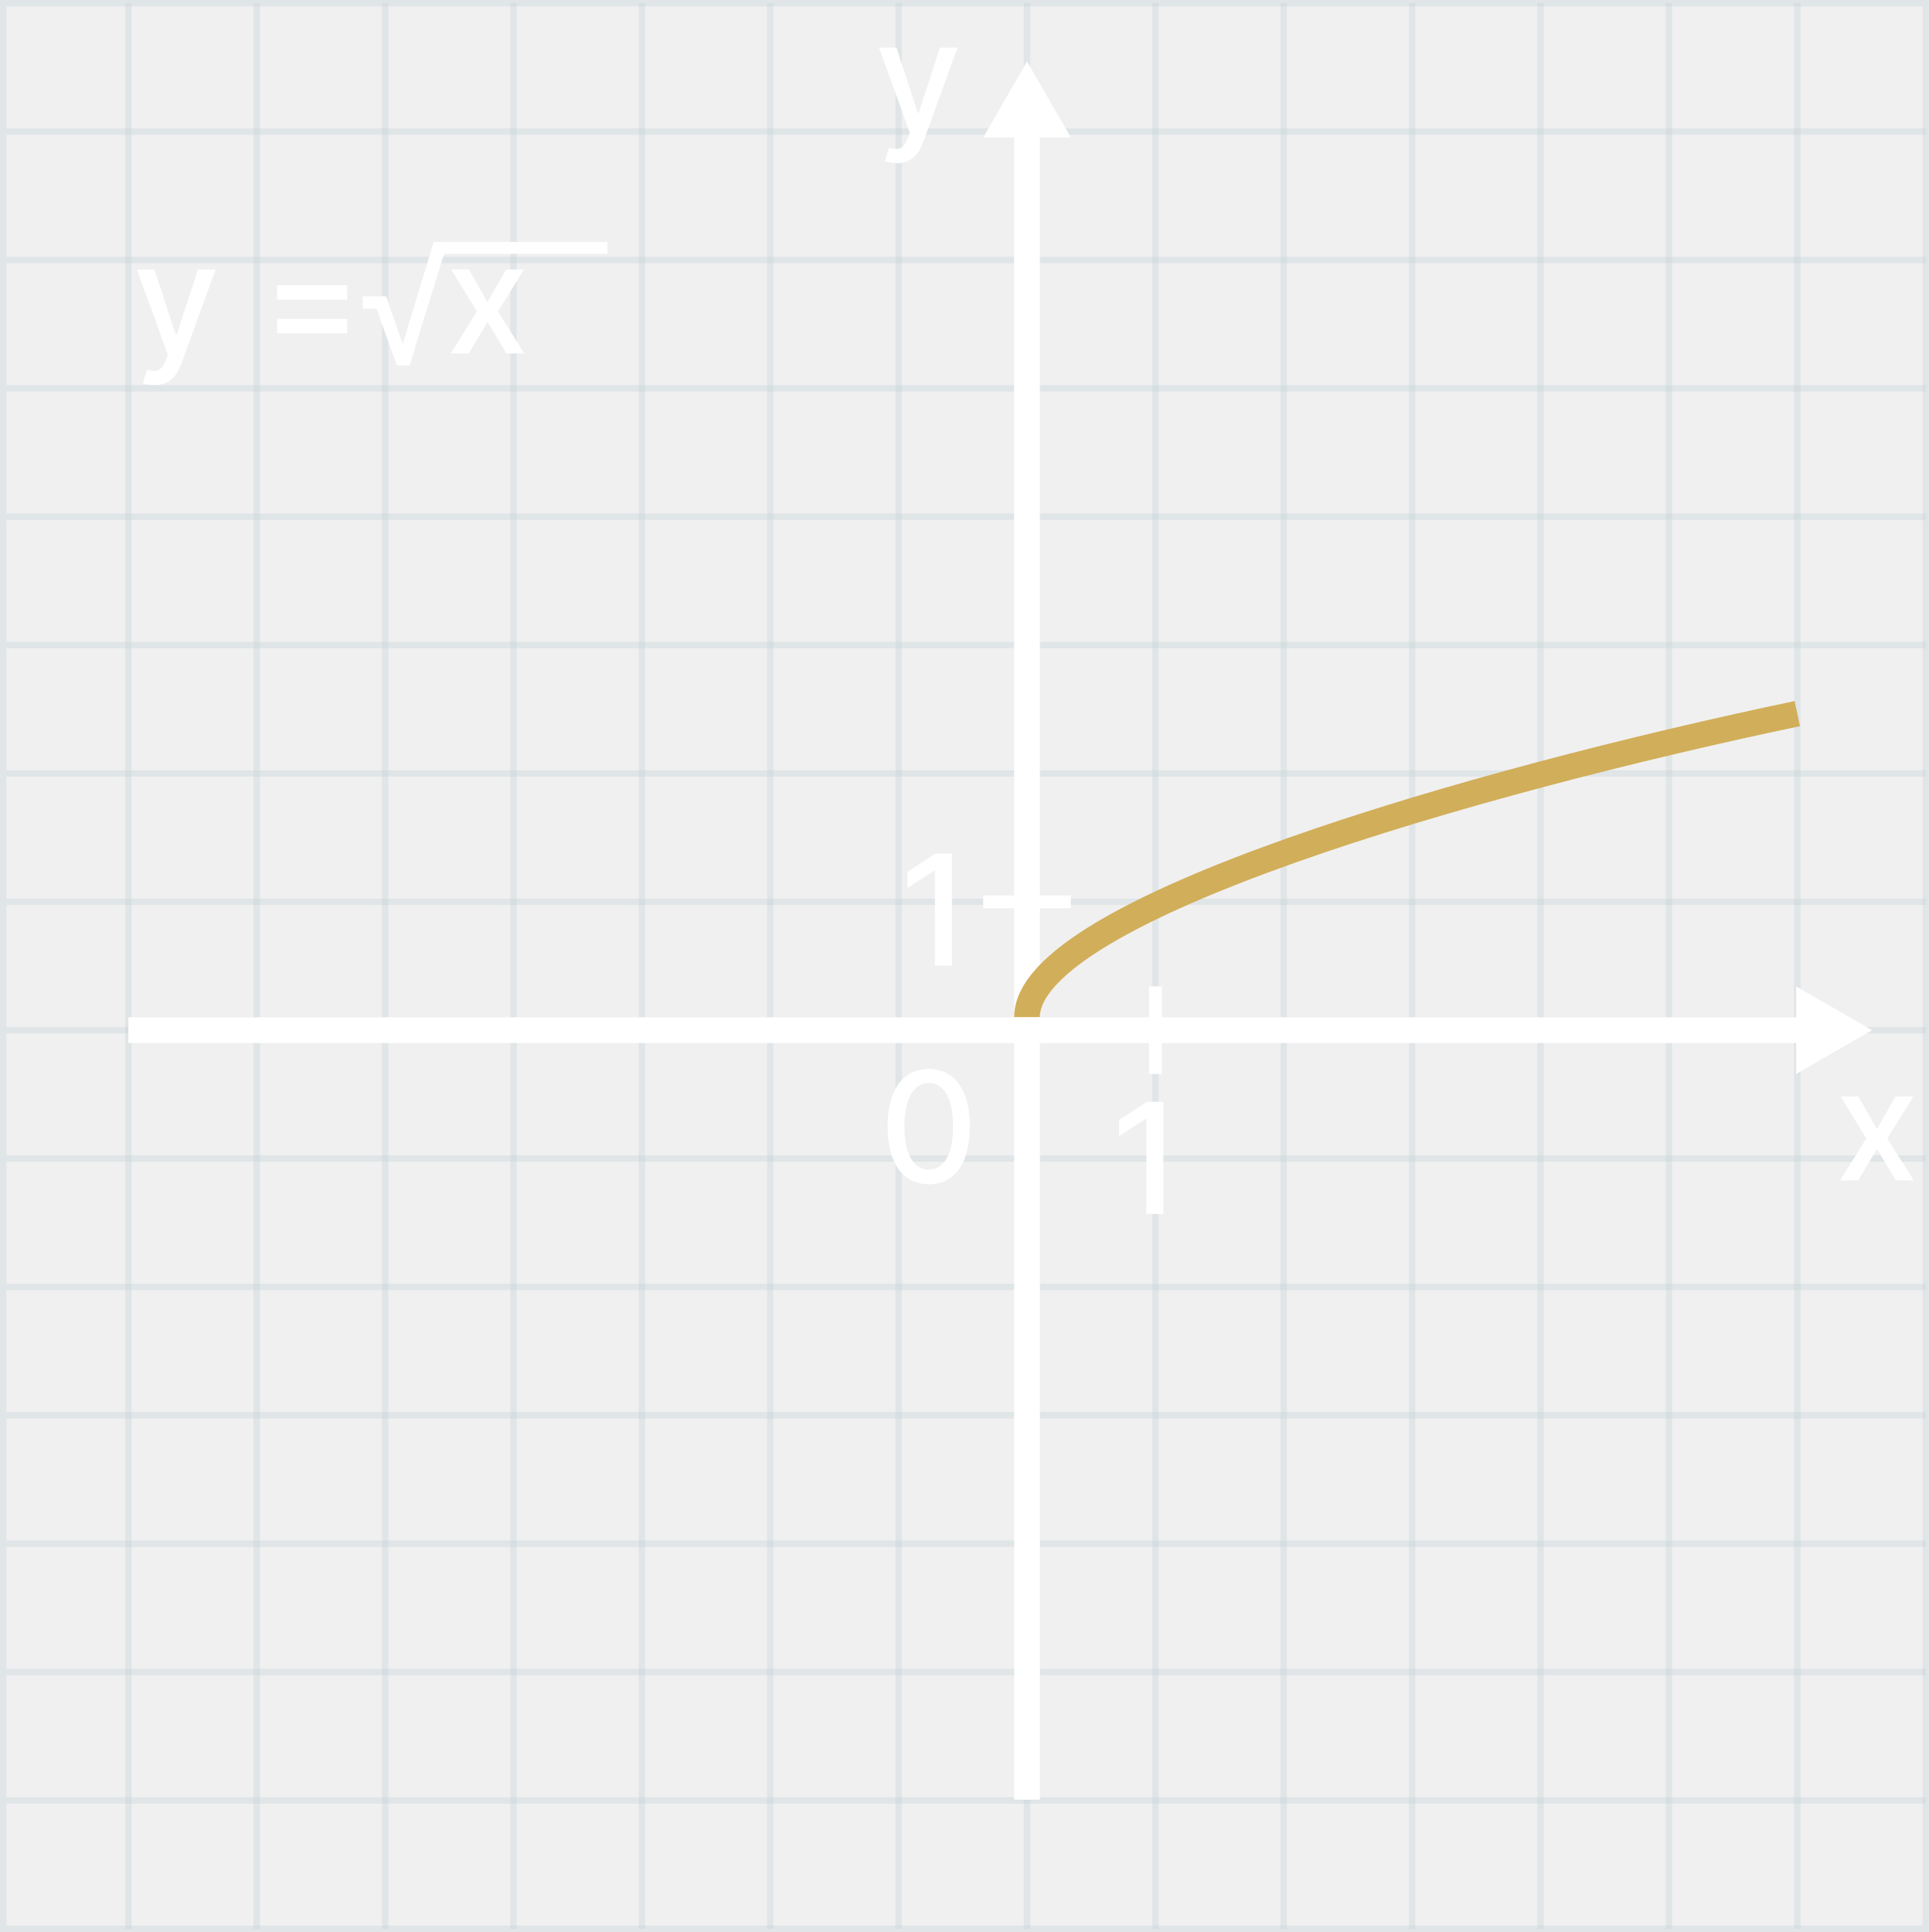
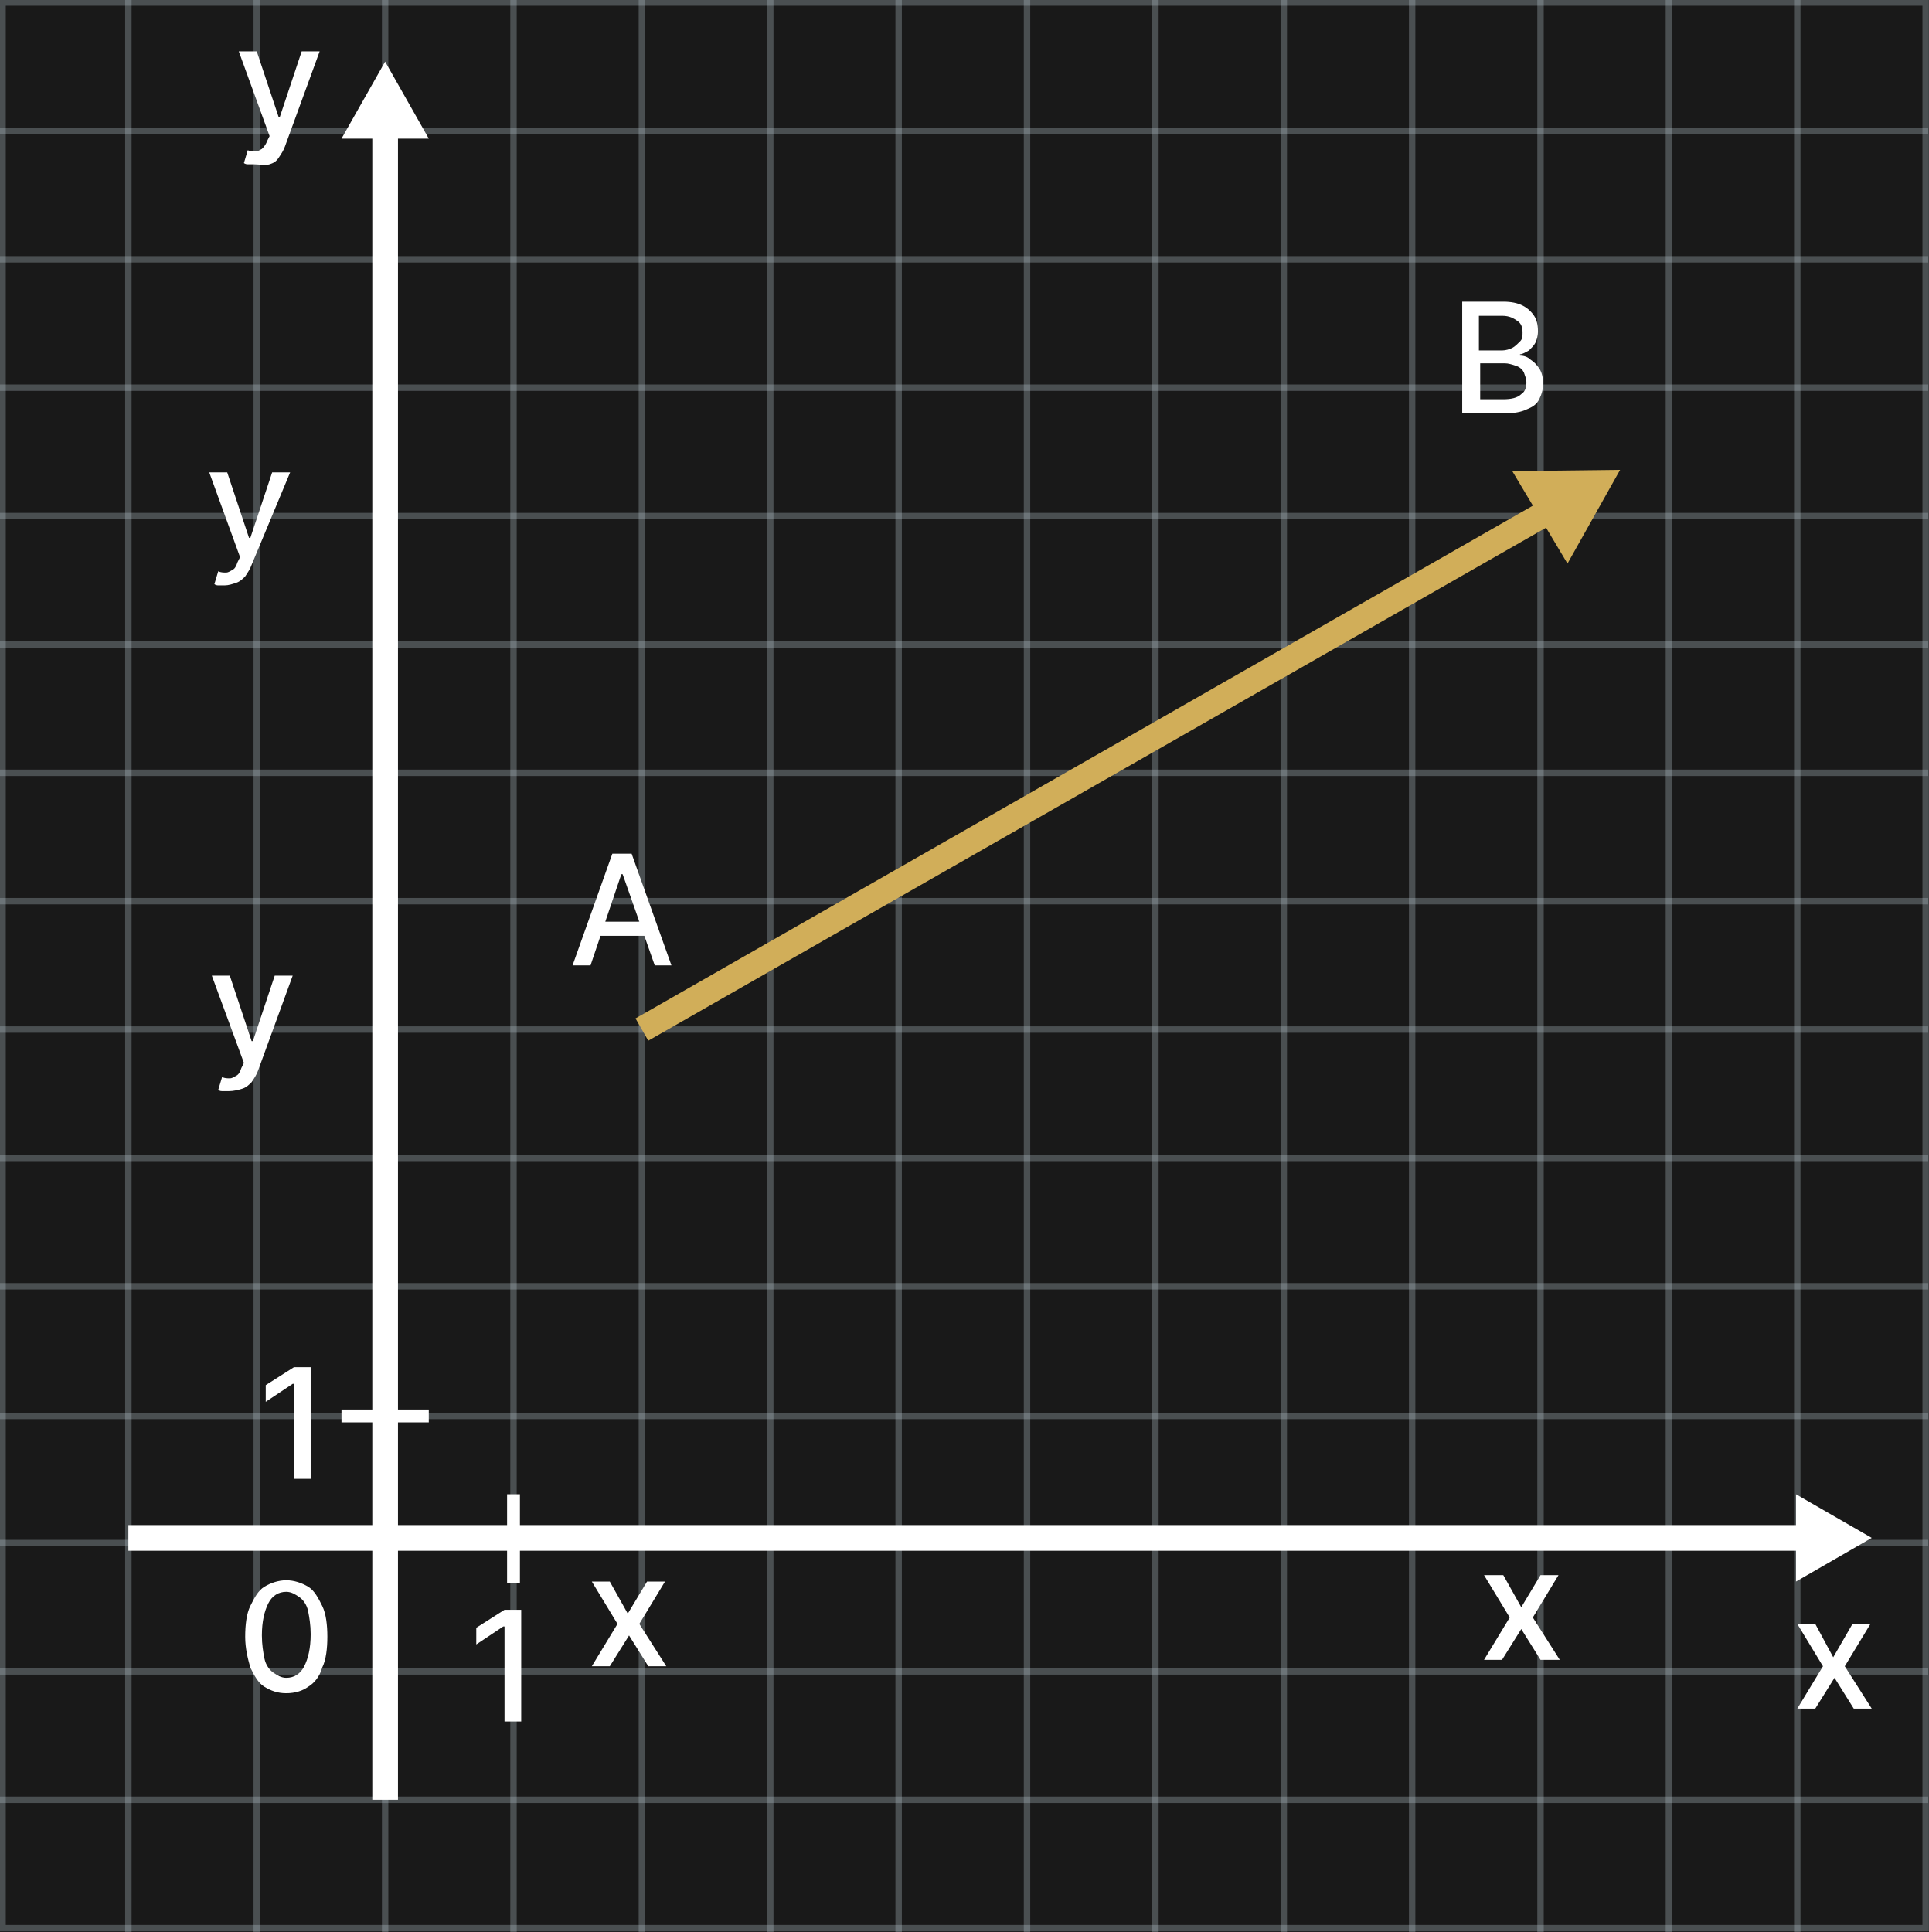
- <svg xmlns="http://www.w3.org/2000/svg" id="Layer_1" data-name="Layer 1" viewBox="0 0 150.25 150.5">
-   <defs>
-     <style>
-       .cls-1 {
-         isolation: isolate;
-         opacity: .3;
-         stroke: #bdccd4;
-         stroke-width: .5px;
-       }
- 
-       .cls-1, .cls-2, .cls-3, .cls-4 {
-         fill: none;
-         stroke-miterlimit: 10;
-       }
- 
-       .cls-5 {
-         fill: #fff;
-       }
- 
-       .cls-2, .cls-3 {
-         stroke: #fff;
-       }
- 
-       .cls-3, .cls-4 {
-         stroke-width: 2px;
-       }
- 
-       .cls-4 {
-         stroke: #d1ae59;
-       }
-     </style>
-   </defs>
-   <rect class="cls-1" x=".25" y=".25" width="149.75" height="150" />
-   <line class="cls-1" x1="70" y1=".25" x2="70" y2="150.25" />
-   <line class="cls-1" x1="60" y1=".25" x2="60" y2="150.25" />
-   <line class="cls-1" x1="50" y1=".25" x2="50" y2="150.25" />
-   <line class="cls-1" x1="40" y1=".25" x2="40" y2="150.25" />
-   <line class="cls-1" x1="30" y1=".25" x2="30" y2="150.25" />
-   <line class="cls-1" x1="20" y1=".25" x2="20" y2="150.25" />
-   <line class="cls-1" x1="10" y1=".25" x2="10" y2="150.25" />
-   <line class="cls-1" x1="150" y1="80.25" x2=".5" y2="80.25" />
-   <line class="cls-1" x1="150" y1="90.25" x2=".5" y2="90.25" />
-   <line class="cls-1" x1="150" y1="100.25" x2=".5" y2="100.25" />
-   <line class="cls-1" x1="150" y1="110.25" x2=".5" y2="110.25" />
-   <line class="cls-1" x1="150" y1="120.25" x2=".5" y2="120.25" />
-   <line class="cls-1" x1="150" y1="130.25" x2=".5" y2="130.25" />
-   <line class="cls-1" x1="150" y1="140.25" x2=".5" y2="140.25" />
-   <line class="cls-1" x1="150" y1="70.25" x2=".5" y2="70.25" />
-   <line class="cls-1" x1="150" y1="60.25" x2=".5" y2="60.25" />
-   <line class="cls-1" x1="150" y1="50.25" x2=".5" y2="50.25" />
-   <line class="cls-1" x1="150" y1="40.25" x2=".5" y2="40.25" />
-   <line class="cls-1" x1="150" y1="30.25" x2=".5" y2="30.25" />
-   <line class="cls-1" x1="150" y1="20.25" x2=".5" y2="20.25" />
-   <line class="cls-1" x1="150" y1="10.25" x2=".5" y2="10.25" />
-   <line class="cls-1" x1="80" y1=".25" x2="80" y2="150.25" />
-   <line class="cls-1" x1="90" y1=".25" x2="90" y2="150.25" />
-   <line class="cls-1" x1="100" y1=".25" x2="100" y2="150.25" />
-   <line class="cls-1" x1="110" y1=".25" x2="110" y2="150.25" />
-   <line class="cls-1" x1="120" y1=".25" x2="120" y2="150.25" />
-   <line class="cls-1" x1="130" y1=".25" x2="130" y2="150.25" />
-   <line class="cls-1" x1="140" y1=".25" x2="140" y2="150.25" />
-   <line class="cls-3" x1="80" y1="10.25" x2="80" y2="140.19" />
-   <line class="cls-3" x1="10" y1="80.25" x2="140" y2="80.25" />
-   <polygon class="cls-5" points="145.82 80.25 139.91 76.84 139.91 83.66 145.82 80.25" />
-   <polygon class="cls-5" points="80 4.79 76.59 10.71 83.41 10.71 80 4.79" />
-   <line class="cls-2" x1="90" y1="76.84" x2="90" y2="83.66" />
-   <line class="cls-2" x1="83.41" y1="70.25" x2="76.59" y2="70.25" />
-   <path class="cls-5" d="m90.62,85.83v8.73h-1.32v-7.41h-.05l-2.09,1.36v-1.26l2.18-1.42s1.28,0,1.28,0Z" />
-   <path class="cls-5" d="m144.76,85.41l1.44,2.55,1.46-2.55h1.39l-2.04,3.27,2.06,3.27h-1.39l-1.47-2.45-1.47,2.45h-1.4l2.04-3.27-2.01-3.27h1.4-.01Z" />
-   <path class="cls-5" d="m69.8,12.7c-.19,0-.36-.01-.52-.04-.16-.03-.27-.06-.35-.1l.31-1.04c.23.06.44.09.62.08.18,0,.34-.08.48-.2.14-.13.27-.34.37-.63l.16-.43-2.4-6.63h1.36l1.66,5.08h.07l1.66-5.08h1.37l-2.7,7.42c-.12.34-.28.63-.48.87s-.42.42-.69.54-.58.18-.93.18v-.02h0Z" />
-   <path class="cls-5" d="m74.15,66.49v8.73h-1.32v-7.41h-.05l-2.09,1.36v-1.26l2.18-1.42h1.28Z" />
-   <g>
-     <path class="cls-5" d="m12,29.99c-.19,0-.36-.02-.52-.04s-.27-.06-.35-.1l.31-1.04c.23.06.44.09.62.08.18,0,.34-.08.48-.2.14-.13.27-.34.37-.63l.16-.43-2.4-6.63h1.36l1.66,5.08h.07l1.66-5.08h1.37l-2.7,7.42c-.12.34-.28.63-.48.87s-.42.42-.69.53c-.27.12-.58.18-.93.18Z" />
-     <path class="cls-5" d="m21.58,23.34v-1.12h5.46v1.12h-5.46Zm0,2.62v-1.12h5.46v1.12h-5.46Z" />
-     <path class="cls-5" d="m36.53,20.99l1.44,2.55,1.46-2.55h1.39l-2.04,3.27,2.06,3.27h-1.39l-1.47-2.45-1.47,2.45h-1.4l2.04-3.27-2.01-3.27h1.4Z" />
+ <svg xmlns="http://www.w3.org/2000/svg" version="1.1" x="0px" y="0px" viewBox="0 0 150.2 150.5" style="enable-background:new 0 0 150.2 150.5;" xml:space="preserve">
+   <style type="text/css">
+ 	.st0{fill:#191919;stroke:#000000;stroke-miterlimit:10;}
+ 	.st1{opacity:0.3;fill:none;stroke:#BDCCD4;stroke-width:0.5;stroke-miterlimit:10;enable-background:new    ;}
+ 	.st2{fill:none;stroke:#FFFFFF;stroke-width:2;stroke-miterlimit:10;}
+ 	.st3{fill:#FFFFFF;}
+ 	.st4{fill:none;stroke:#FFFFFF;stroke-miterlimit:10;}
+ 	.st5{fill:none;stroke:#D1AE59;stroke-width:2;stroke-miterlimit:10;}
+ 	.st6{fill:#D1AE59;}
+ </style>
+   <g id="Layer_2">
+     <rect x="-8" y="-2.9" class="st0" width="789" height="627" />
  </g>
-   <path class="cls-5" d="m72.35,92.25c-.67,0-1.25-.18-1.73-.53s-.84-.87-1.1-1.54c-.25-.67-.38-1.48-.38-2.43s.13-1.75.38-2.42.62-1.18,1.1-1.53c.48-.35,1.05-.53,1.72-.53s1.24.18,1.72.53.84.87,1.1,1.53.38,1.48.38,2.42-.13,1.76-.38,2.44c-.25.67-.62,1.18-1.1,1.54-.48.35-1.05.53-1.72.53h.01Zm0-1.14c.59,0,1.05-.29,1.39-.87.33-.58.5-1.41.5-2.5,0-.72-.08-1.34-.23-1.84s-.37-.88-.65-1.14-.62-.39-1.01-.39c-.59,0-1.05.29-1.39.87-.33.58-.5,1.41-.51,2.5,0,.73.08,1.34.23,1.84s.37.88.65,1.14.62.39,1.01.39h.01Z" />
-   <path class="cls-5" d="m47.32,18.82v.95h-12.73c-.09.28-.17.56-.26.84-.17.56-.35,1.12-.52,1.68-.12.38-.23.76-.35,1.13-.17.56-.34,1.11-.52,1.67-.14.47-.29.93-.43,1.4-.08.25-.15.5-.22.75-.12.39-.24.78-.36,1.16-.02.05-.03.07-.09.07-.28,0-.57,0-.85,0-.04,0-.07,0-.09-.06-.11-.32-.23-.65-.35-.97-.22-.62-.45-1.23-.67-1.85-.18-.5-.35-.99-.53-1.49-.02-.04-.04-.05-.08-.05-.31,0-.61,0-.92,0h-.09v-.97h.13c.53,0,1.07,0,1.6,0,.07,0,.1.02.12.08.07.22.15.44.23.66.17.5.34.99.51,1.49.16.47.32.94.49,1.41,0,.02.02.03.04.06.13-.44.26-.87.39-1.3.15-.48.29-.96.44-1.45.14-.47.29-.95.43-1.42.16-.53.33-1.07.49-1.6.14-.45.28-.91.41-1.37.07-.24.15-.48.21-.72.02-.07.05-.08.11-.08,2.08,0,4.16,0,6.25,0h7.2Z" />
-   <path class="cls-4" d="m140,55.59c-25.09,5.26-60,15.27-60,23.64" />
+   <g id="Layer_1">
+     <rect x="0.2" y="0.2" class="st1" width="149.8" height="150" />
+     <line class="st1" x1="70" y1="0" x2="70" y2="150.5" />
+     <line class="st1" x1="60" y1="0" x2="60" y2="150.5" />
+     <line class="st1" x1="50" y1="0" x2="50" y2="150.5" />
+     <line class="st1" x1="40" y1="0" x2="40" y2="150.5" />
+     <line class="st1" x1="30" y1="0" x2="30" y2="150.5" />
+     <line class="st1" x1="20" y1="0" x2="20" y2="150.5" />
+     <line class="st1" x1="10" y1="0" x2="10" y2="150.5" />
+     <line class="st1" x1="150.2" y1="80.2" x2="0" y2="80.2" />
+     <line class="st1" x1="150.2" y1="90.2" x2="0" y2="90.2" />
+     <line class="st1" x1="150.2" y1="100.2" x2="0" y2="100.2" />
+     <line class="st1" x1="150.2" y1="110.3" x2="0" y2="110.3" />
+     <line class="st1" x1="150.2" y1="120.2" x2="0" y2="120.2" />
+     <line class="st1" x1="150.2" y1="130.2" x2="0" y2="130.2" />
+     <line class="st1" x1="150.2" y1="140.2" x2="0" y2="140.2" />
+     <line class="st1" x1="150.2" y1="70.2" x2="0" y2="70.2" />
+     <line class="st1" x1="150.2" y1="60.2" x2="0" y2="60.2" />
+     <line class="st1" x1="150.2" y1="50.2" x2="0" y2="50.2" />
+     <line class="st1" x1="150.2" y1="40.2" x2="0" y2="40.2" />
+     <line class="st1" x1="150.2" y1="30.2" x2="0" y2="30.2" />
+     <line class="st1" x1="150.2" y1="20.2" x2="0" y2="20.2" />
+     <line class="st1" x1="150.2" y1="10.2" x2="0" y2="10.2" />
+     <line class="st1" x1="80" y1="0" x2="80" y2="150.5" />
+     <line class="st1" x1="90" y1="0" x2="90" y2="150.5" />
+     <line class="st1" x1="100" y1="0" x2="100" y2="150.5" />
+     <line class="st1" x1="110" y1="0" x2="110" y2="150.5" />
+     <line class="st1" x1="120" y1="0" x2="120" y2="150.5" />
+     <line class="st1" x1="130" y1="0" x2="130" y2="150.5" />
+     <line class="st1" x1="140" y1="0" x2="140" y2="150.5" />
+     <line class="st2" x1="30" y1="10.3" x2="30" y2="140.2" />
+     <line class="st2" x1="10" y1="119.8" x2="140" y2="119.8" />
+     <polygon class="st3" points="145.8,119.8 139.9,116.4 139.9,123.2  " />
+     <polygon class="st3" points="30,4.8 26.6,10.8 33.4,10.8  " />
+     <line class="st4" x1="40" y1="116.4" x2="40" y2="123.3" />
+     <line class="st4" x1="33.4" y1="110.3" x2="26.6" y2="110.3" />
+     <path class="st3" d="M40.6,125.4v8.7h-1.3v-7.4h-0.1l-2.1,1.4v-1.3l2.2-1.4C39.3,125.4,40.6,125.4,40.6,125.4z" />
+     <path class="st3" d="M141.4,126.5l1.4,2.6l1.5-2.6h1.4l-2,3.3l2.1,3.3h-1.4l-1.5-2.4l-1.5,2.4H140l2-3.3l-2-3.3H141.4L141.4,126.5   L141.4,126.5z" />
+     <path class="st3" d="M19.8,12.8c-0.2,0-0.4,0-0.5,0c-0.2,0-0.3-0.1-0.3-0.1l0.3-1c0.2,0.1,0.4,0.1,0.6,0.1c0.2,0,0.3-0.1,0.5-0.2   c0.1-0.1,0.3-0.3,0.4-0.6l0.2-0.4l-2.4-6.6h1.4l1.7,5.1h0.1l1.7-5.1h1.4l-2.7,7.4c-0.1,0.3-0.3,0.6-0.5,0.9s-0.4,0.4-0.7,0.5   S20.1,12.8,19.8,12.8L19.8,12.8L19.8,12.8L19.8,12.8z" />
+     <path class="st3" d="M24.2,106.5v8.7h-1.3v-7.4h-0.1l-2.1,1.4v-1.3l2.2-1.4H24.2z" />
+     <path class="st3" d="M22.3,131.9c-0.7,0-1.2-0.2-1.7-0.5s-0.8-0.9-1.1-1.5c-0.2-0.7-0.4-1.5-0.4-2.4s0.1-1.8,0.4-2.4   s0.6-1.2,1.1-1.5c0.5-0.3,1.1-0.5,1.7-0.5s1.2,0.2,1.7,0.5s0.8,0.9,1.1,1.5s0.4,1.5,0.4,2.4c0,0.9-0.1,1.8-0.4,2.4   c-0.2,0.7-0.6,1.2-1.1,1.5C23.6,131.7,23,131.9,22.3,131.9L22.3,131.9L22.3,131.9z M22.3,130.7c0.6,0,1.1-0.3,1.4-0.9   c0.3-0.6,0.5-1.4,0.5-2.5c0-0.7-0.1-1.3-0.2-1.8s-0.4-0.9-0.7-1.1s-0.6-0.4-1-0.4c-0.6,0-1.1,0.3-1.4,0.9c-0.3,0.6-0.5,1.4-0.5,2.5   c0,0.7,0.1,1.3,0.2,1.8s0.4,0.9,0.7,1.1S21.9,130.7,22.3,130.7L22.3,130.7z" />
+     <line class="st5" x1="50" y1="80.2" x2="120" y2="40.2" />
+     <polygon class="st6" points="126.2,36.6 117.8,36.7 122.1,43.9  " />
+     <g>
+       <g>
+         <path class="st3" d="M46,75.2h-1.4l3.1-8.7h1.5l3.1,8.7H51l-2.5-7.1h-0.1L46,75.2z M46.2,71.8h4.5v1.1h-4.5V71.8z" />
+       </g>
+     </g>
+     <g>
+       <g>
+         <path class="st3" d="M113.9,32.2v-8.7h3.2c0.6,0,1.1,0.1,1.5,0.3s0.7,0.5,0.9,0.8c0.2,0.3,0.3,0.7,0.3,1.2c0,0.4-0.1,0.7-0.2,0.9     s-0.3,0.4-0.5,0.6c-0.2,0.1-0.5,0.3-0.7,0.3v0.1c0.3,0,0.6,0.1,0.8,0.3c0.3,0.2,0.5,0.4,0.7,0.7s0.3,0.7,0.3,1.2     c0,0.4-0.1,0.8-0.3,1.2c-0.2,0.4-0.5,0.6-1,0.8c-0.4,0.2-1,0.3-1.7,0.3H113.9z M115.2,27.3h1.8c0.3,0,0.6-0.1,0.8-0.2     s0.4-0.3,0.6-0.5s0.2-0.4,0.2-0.7c0-0.4-0.1-0.7-0.4-0.9c-0.3-0.2-0.6-0.4-1.2-0.4h-1.8V27.3z M115.2,31.1h1.9     c0.6,0,1.1-0.1,1.4-0.4c0.3-0.2,0.4-0.5,0.4-0.9c0-0.3-0.1-0.5-0.2-0.8c-0.1-0.2-0.3-0.4-0.6-0.5s-0.6-0.2-0.9-0.2h-1.9V31.1z" />
+       </g>
+     </g>
+     <g>
+       <g>
+         <path class="st3" d="M193.9,57.7h-2l4.4-12.4h2.2l4.4,12.4h-2l-3.5-10.1h-0.1L193.9,57.7z M194.3,52.9h6.4v1.6h-6.4V52.9z" />
+         <path class="st3" d="M204.8,57.7V45.3h4.5c0.9,0,1.6,0.1,2.2,0.4c0.6,0.3,1,0.7,1.3,1.2c0.3,0.5,0.4,1,0.4,1.7     c0,0.5-0.1,0.9-0.3,1.3c-0.2,0.4-0.4,0.6-0.8,0.8c-0.3,0.2-0.7,0.4-1,0.5v0.1c0.4,0,0.8,0.2,1.2,0.4s0.7,0.6,1,1     c0.3,0.4,0.4,1,0.4,1.6c0,0.6-0.1,1.2-0.4,1.7s-0.8,0.9-1.4,1.2c-0.6,0.3-1.4,0.4-2.4,0.4H204.8z M206.7,50.7h2.5     c0.4,0,0.8-0.1,1.1-0.2c0.3-0.2,0.6-0.4,0.8-0.7s0.3-0.6,0.3-1c0-0.5-0.2-0.9-0.5-1.3c-0.4-0.3-0.9-0.5-1.6-0.5h-2.5V50.7z      M206.7,56.1h2.7c0.9,0,1.5-0.2,1.9-0.5c0.4-0.3,0.6-0.8,0.6-1.3c0-0.4-0.1-0.7-0.3-1.1c-0.2-0.3-0.5-0.6-0.8-0.8     c-0.4-0.2-0.8-0.3-1.3-0.3h-2.8V56.1z" />
+         <path class="st3" d="M220.8,52.6c0-1.5,0.2-2.9,0.6-4.2c0.4-1.3,1-2.4,1.7-3.5h1.7c-0.3,0.4-0.6,0.9-0.8,1.5     c-0.3,0.6-0.5,1.2-0.7,1.9c-0.2,0.7-0.3,1.4-0.5,2.1c-0.1,0.7-0.2,1.5-0.2,2.2c0,1,0.1,1.9,0.3,2.9c0.2,1,0.4,1.9,0.8,2.7     c0.3,0.8,0.7,1.5,1.1,2.1h-1.7c-0.8-1.1-1.3-2.2-1.7-3.5C221,55.5,220.8,54.1,220.8,52.6z" />
+         <path class="st3" d="M228.1,48.4l2,3.6l2.1-3.6h2l-2.9,4.6l2.9,4.6h-2l-2.1-3.5l-2.1,3.5h-2l2.9-4.6l-2.8-4.6H228.1z" />
+         <path class="st3" d="M250.5,51.7v1.6h-5.5v-1.6H250.5z" />
+         <path class="st3" d="M258.9,48.4l2,3.6l2.1-3.6h2l-2.9,4.6l2.9,4.6h-2l-2.1-3.5l-2.1,3.5h-2l2.9-4.6l-2.8-4.6H258.9z" />
+         <path class="st3" d="M278.2,56l-0.1,0.7c-0.1,0.5-0.2,1-0.3,1.5c-0.1,0.5-0.3,1-0.4,1.5c-0.2,0.5-0.3,0.8-0.4,1.1h-1.3     c0.1-0.2,0.1-0.6,0.2-1c0.1-0.4,0.2-0.9,0.3-1.4c0.1-0.5,0.2-1.1,0.2-1.6l0.1-0.7H278.2z M277.2,51.1c-0.3,0-0.6-0.1-0.9-0.4     s-0.4-0.5-0.4-0.9s0.1-0.6,0.4-0.8c0.2-0.2,0.5-0.4,0.9-0.4s0.6,0.1,0.9,0.4c0.2,0.2,0.4,0.5,0.4,0.8c0,0.2-0.1,0.4-0.2,0.6     c-0.1,0.2-0.3,0.3-0.4,0.4C277.7,51,277.4,51.1,277.2,51.1z" />
+         <path class="st3" d="M286.4,61.2c-0.3,0-0.5,0-0.7-0.1c-0.2,0-0.4-0.1-0.5-0.1l0.4-1.5c0.3,0.1,0.6,0.1,0.9,0.1     c0.3,0,0.5-0.1,0.7-0.3s0.4-0.5,0.5-0.9l0.2-0.6l-3.4-9.4h1.9l2.3,7.2h0.1l2.3-7.2h1.9l-3.8,10.5c-0.2,0.5-0.4,0.9-0.7,1.2     s-0.6,0.6-1,0.8C287.3,61.1,286.9,61.2,286.4,61.2z" />
+         <path class="st3" d="M309.3,51.7v1.6h-5.5v-1.6H309.3z" />
+         <path class="st3" d="M317.4,61.2c-0.3,0-0.5,0-0.7-0.1c-0.2,0-0.4-0.1-0.5-0.1l0.4-1.5c0.3,0.1,0.6,0.1,0.9,0.1     c0.3,0,0.5-0.1,0.7-0.3s0.4-0.5,0.5-0.9l0.2-0.6l-3.4-9.4h1.9l2.3,7.2h0.1l2.3-7.2h1.9l-3.8,10.5c-0.2,0.5-0.4,0.9-0.7,1.2     s-0.6,0.6-1,0.8C318.3,61.1,317.9,61.2,317.4,61.2z" />
+         <path class="st3" d="M338.3,52.6c0,1.5-0.2,2.9-0.6,4.2c-0.4,1.3-1,2.4-1.7,3.5h-1.7c0.3-0.4,0.6-0.9,0.8-1.5     c0.3-0.6,0.5-1.2,0.7-1.9s0.3-1.4,0.5-2.1c0.1-0.7,0.2-1.5,0.2-2.2c0-1-0.1-1.9-0.3-2.9s-0.4-1.9-0.8-2.7     c-0.3-0.8-0.7-1.5-1.1-2.1h1.7c0.8,1.1,1.3,2.2,1.7,3.5C338.1,49.7,338.3,51.1,338.3,52.6z" />
+       </g>
+     </g>
+     <g>
+       <g>
+         <path class="st3" d="M236.3,62.6v-8.7h3.2c0.6,0,1.1,0.1,1.5,0.3s0.7,0.5,0.9,0.8c0.2,0.3,0.3,0.7,0.3,1.2c0,0.4-0.1,0.7-0.2,0.9     c-0.1,0.2-0.3,0.4-0.5,0.6c-0.2,0.1-0.5,0.3-0.7,0.3v0.1c0.3,0,0.6,0.1,0.9,0.3c0.3,0.2,0.5,0.4,0.7,0.7c0.2,0.3,0.3,0.7,0.3,1.2     c0,0.4-0.1,0.8-0.3,1.2s-0.5,0.6-1,0.8c-0.4,0.2-1,0.3-1.7,0.3H236.3z M237.6,57.6h1.8c0.3,0,0.6-0.1,0.8-0.2s0.4-0.3,0.6-0.5     s0.2-0.4,0.2-0.7c0-0.4-0.1-0.7-0.4-0.9s-0.6-0.4-1.2-0.4h-1.8V57.6z M237.6,61.4h1.9c0.6,0,1.1-0.1,1.4-0.4     c0.3-0.2,0.4-0.5,0.4-0.9c0-0.3-0.1-0.5-0.2-0.8c-0.1-0.2-0.3-0.4-0.6-0.5c-0.3-0.1-0.6-0.2-0.9-0.2h-1.9V61.4z" />
+       </g>
+     </g>
+     <g>
+       <g>
+         <path class="st3" d="M294.3,62.6v-8.7h3.2c0.6,0,1.1,0.1,1.5,0.3s0.7,0.5,0.9,0.8c0.2,0.3,0.3,0.7,0.3,1.2c0,0.4-0.1,0.7-0.2,0.9     c-0.1,0.2-0.3,0.4-0.5,0.6c-0.2,0.1-0.5,0.3-0.7,0.3v0.1c0.3,0,0.6,0.1,0.9,0.3c0.3,0.2,0.5,0.4,0.7,0.7c0.2,0.3,0.3,0.7,0.3,1.2     c0,0.4-0.1,0.8-0.3,1.2s-0.5,0.6-1,0.8c-0.4,0.2-1,0.3-1.7,0.3H294.3z M295.7,57.6h1.8c0.3,0,0.6-0.1,0.8-0.2s0.4-0.3,0.6-0.5     s0.2-0.4,0.2-0.7c0-0.4-0.1-0.7-0.4-0.9S298,55,297.5,55h-1.8V57.6z M295.7,61.4h1.9c0.6,0,1.1-0.1,1.4-0.4     c0.3-0.2,0.4-0.5,0.4-0.9c0-0.3-0.1-0.5-0.2-0.8c-0.1-0.2-0.3-0.4-0.6-0.5c-0.3-0.1-0.6-0.2-0.9-0.2h-1.9V61.4z" />
+       </g>
+     </g>
+     <g>
+       <g>
+         <path class="st3" d="M267,62.6h-1.4l3.1-8.7h1.5l3.1,8.7H272l-2.5-7.1h-0.1L267,62.6z M267.2,59.2h4.5v1.1h-4.5V59.2z" />
+       </g>
+     </g>
+     <g>
+       <g>
+         <path class="st3" d="M324.2,62.6h-1.4l3.1-8.7h1.5l3.1,8.7h-1.4l-2.5-7.1h-0.1L324.2,62.6z M324.4,59.2h4.5v1.1h-4.5V59.2z" />
+       </g>
+     </g>
+     <g>
+       <g>
+         <path class="st3" d="M117.1,122.7l1.4,2.5l1.5-2.5h1.4l-2,3.3l2.1,3.3H120l-1.5-2.4l-1.5,2.4h-1.4l2-3.3l-2-3.3H117.1z" />
+       </g>
+     </g>
+     <g>
+       <g>
+         <path class="st3" d="M47.5,123.2l1.4,2.5l1.5-2.5h1.4l-2,3.3l2.1,3.3h-1.4l-1.5-2.4l-1.5,2.4h-1.4l2-3.3l-2-3.3H47.5z" />
+       </g>
+     </g>
+     <g>
+       <g>
+         <path class="st3" d="M17.8,85c-0.2,0-0.4,0-0.5,0c-0.2,0-0.3-0.1-0.3-0.1l0.3-1c0.2,0.1,0.4,0.1,0.6,0.1c0.2,0,0.3-0.1,0.5-0.2     s0.3-0.3,0.4-0.6l0.2-0.4L16.5,76h1.4l1.7,5.1h0.1l1.7-5.1h1.4l-2.7,7.4c-0.1,0.3-0.3,0.6-0.5,0.9c-0.2,0.2-0.4,0.4-0.7,0.5     S18.2,85,17.8,85z" />
+       </g>
+     </g>
+     <g>
+       <g>
+         <path class="st3" d="M17.5,45.6c-0.2,0-0.4,0-0.5,0c-0.2,0-0.3-0.1-0.3-0.1l0.3-1c0.2,0.1,0.4,0.1,0.6,0.1c0.2,0,0.3-0.1,0.5-0.2     s0.3-0.3,0.4-0.6l0.2-0.4l-2.4-6.6h1.4l1.7,5.1h0.1l1.7-5.1h1.4L19.6,44c-0.1,0.3-0.3,0.6-0.5,0.9c-0.2,0.2-0.4,0.4-0.7,0.5     S17.8,45.6,17.5,45.6z" />
+       </g>
+     </g>
+     <g>
+       <g>
+         <path d="M196.9,117.3v-8.7h3.2c0.6,0,1.1,0.1,1.5,0.3s0.7,0.5,0.9,0.8c0.2,0.3,0.3,0.7,0.3,1.2c0,0.4-0.1,0.7-0.2,0.9     c-0.1,0.2-0.3,0.4-0.5,0.6c-0.2,0.1-0.5,0.3-0.7,0.3v0.1c0.3,0,0.6,0.1,0.9,0.3c0.3,0.2,0.5,0.4,0.7,0.7c0.2,0.3,0.3,0.7,0.3,1.2     c0,0.4-0.1,0.8-0.3,1.2s-0.5,0.6-1,0.8c-0.4,0.2-1,0.3-1.7,0.3H196.9z M198.2,112.3h1.8c0.3,0,0.6-0.1,0.8-0.2s0.4-0.3,0.6-0.5     s0.2-0.4,0.2-0.7c0-0.4-0.1-0.7-0.4-0.9s-0.6-0.4-1.2-0.4h-1.8V112.3z M198.2,116.2h1.9c0.6,0,1.1-0.1,1.4-0.4     c0.3-0.2,0.4-0.5,0.4-0.9c0-0.3-0.1-0.5-0.2-0.8c-0.1-0.2-0.3-0.4-0.6-0.5c-0.3-0.1-0.6-0.2-0.9-0.2h-1.9V116.2z" />
+       </g>
+     </g>
+   </g>
</svg>
